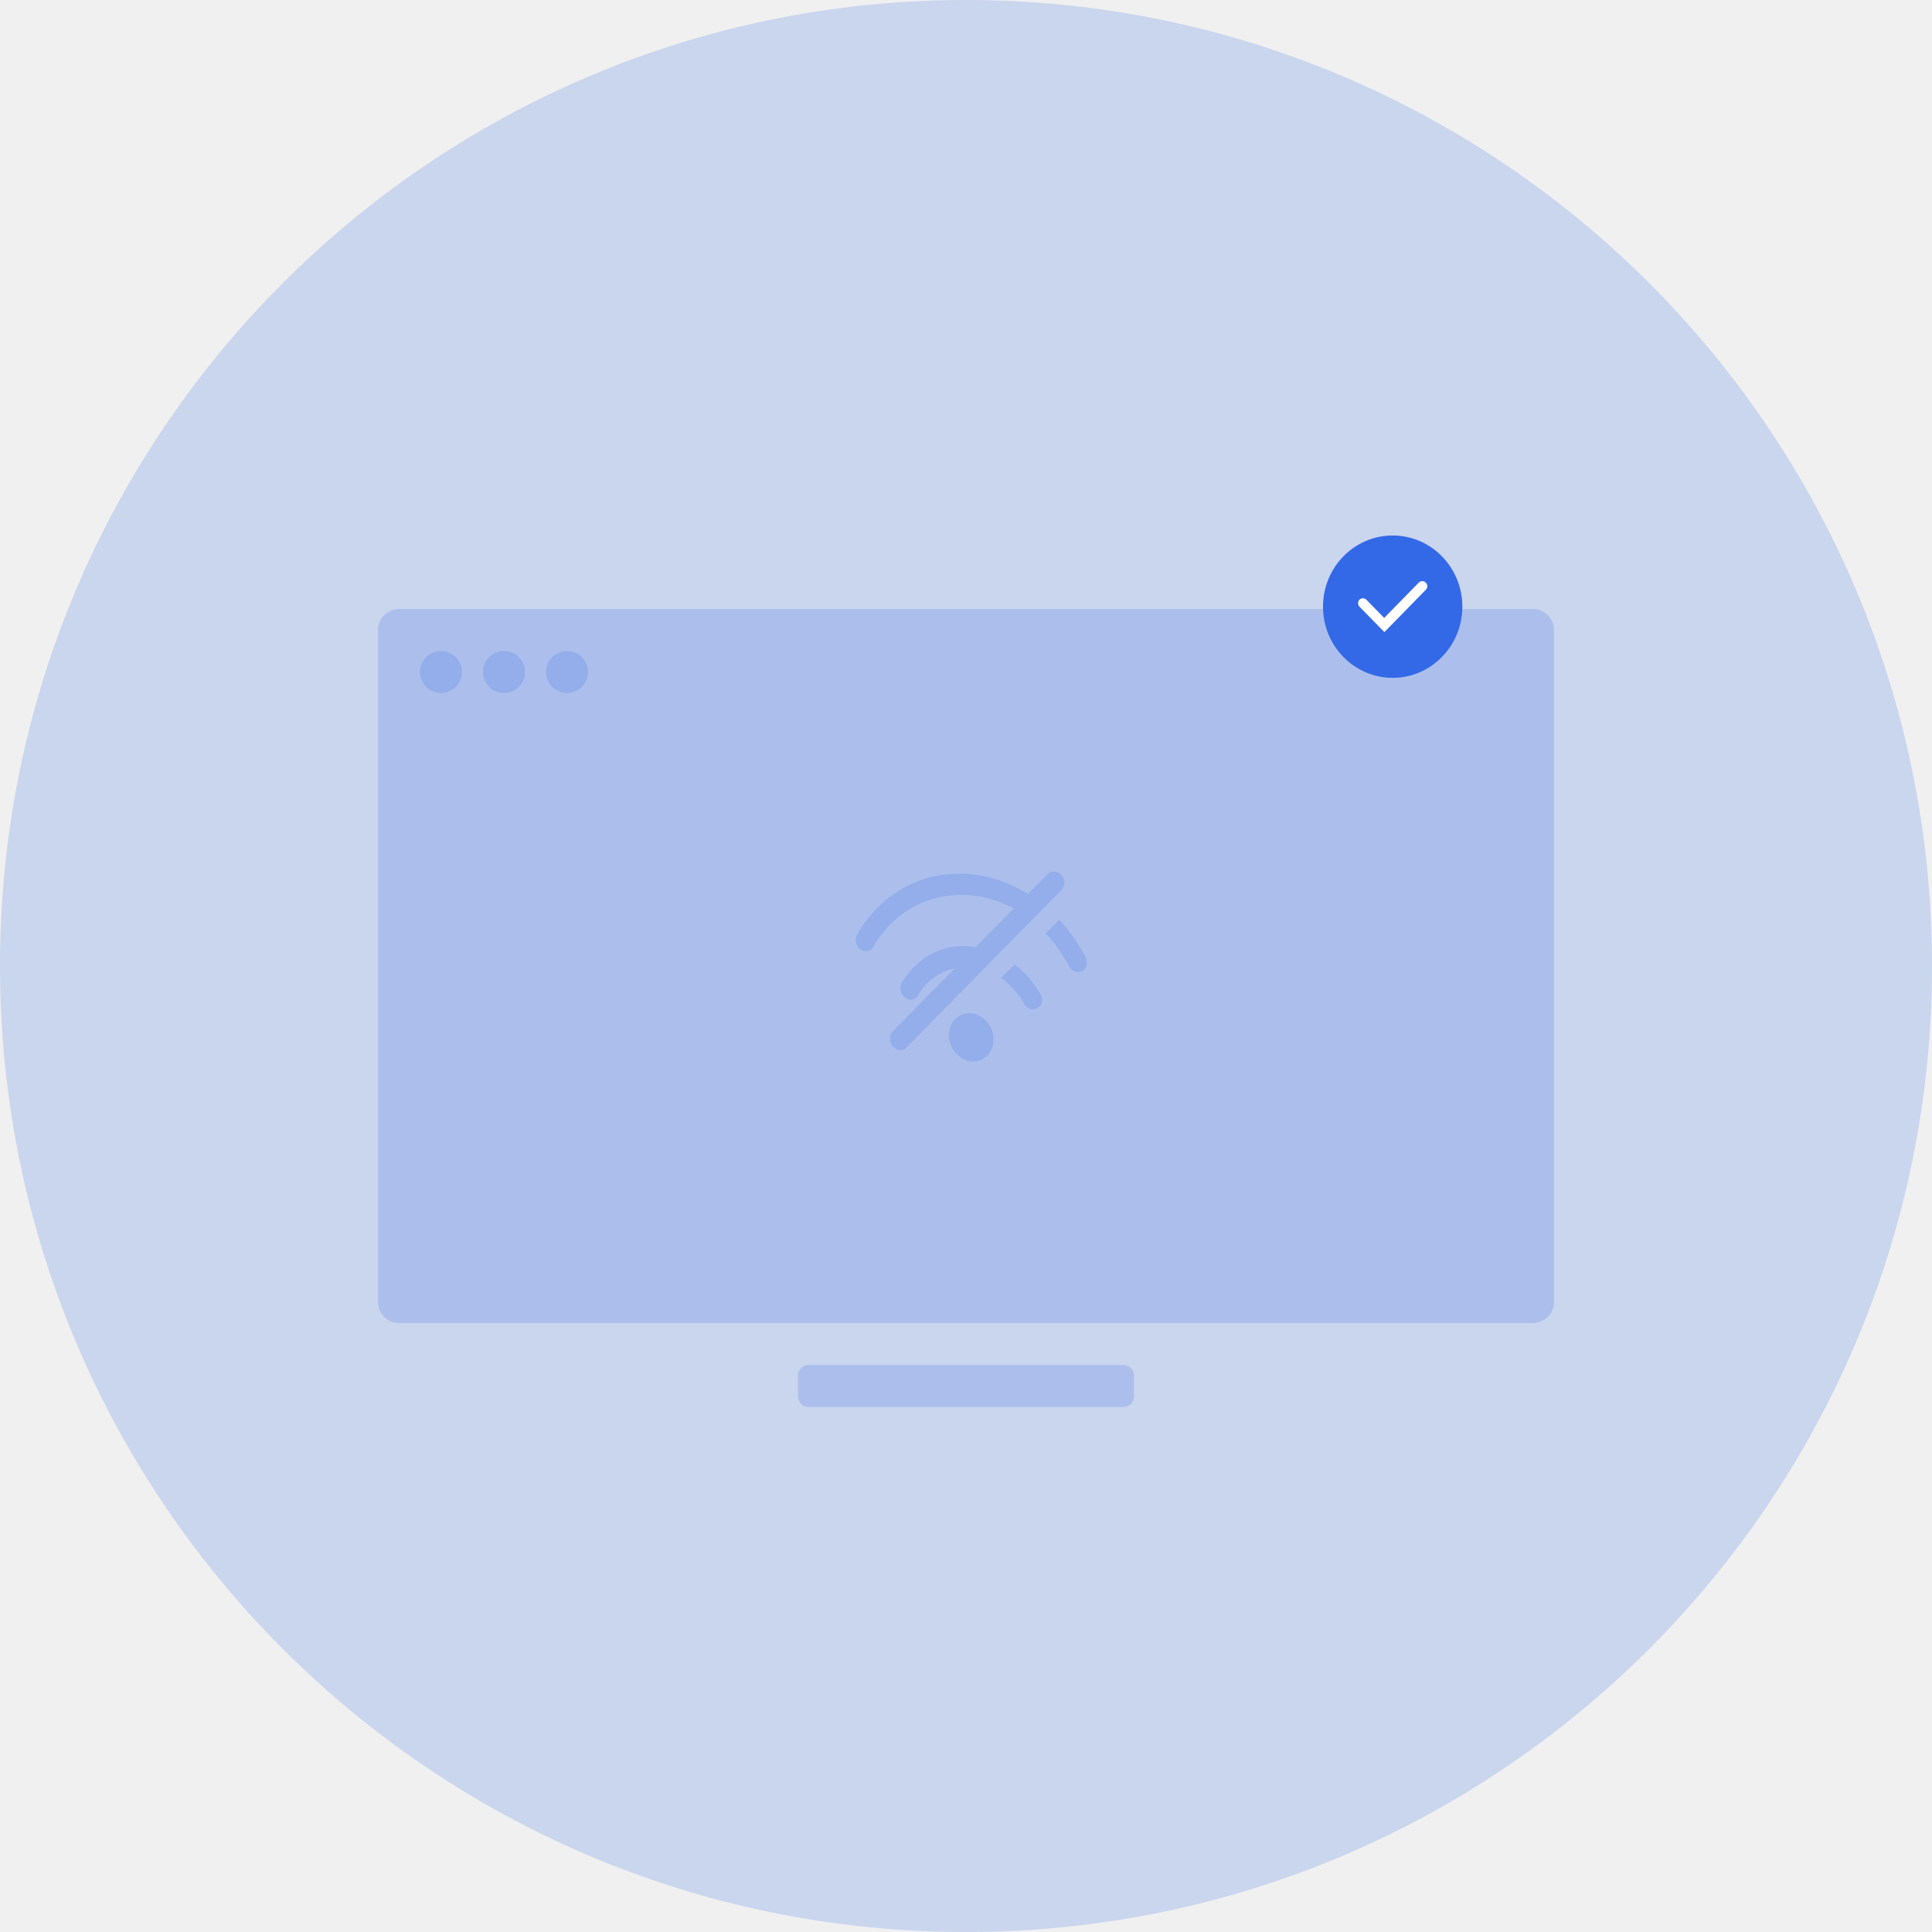
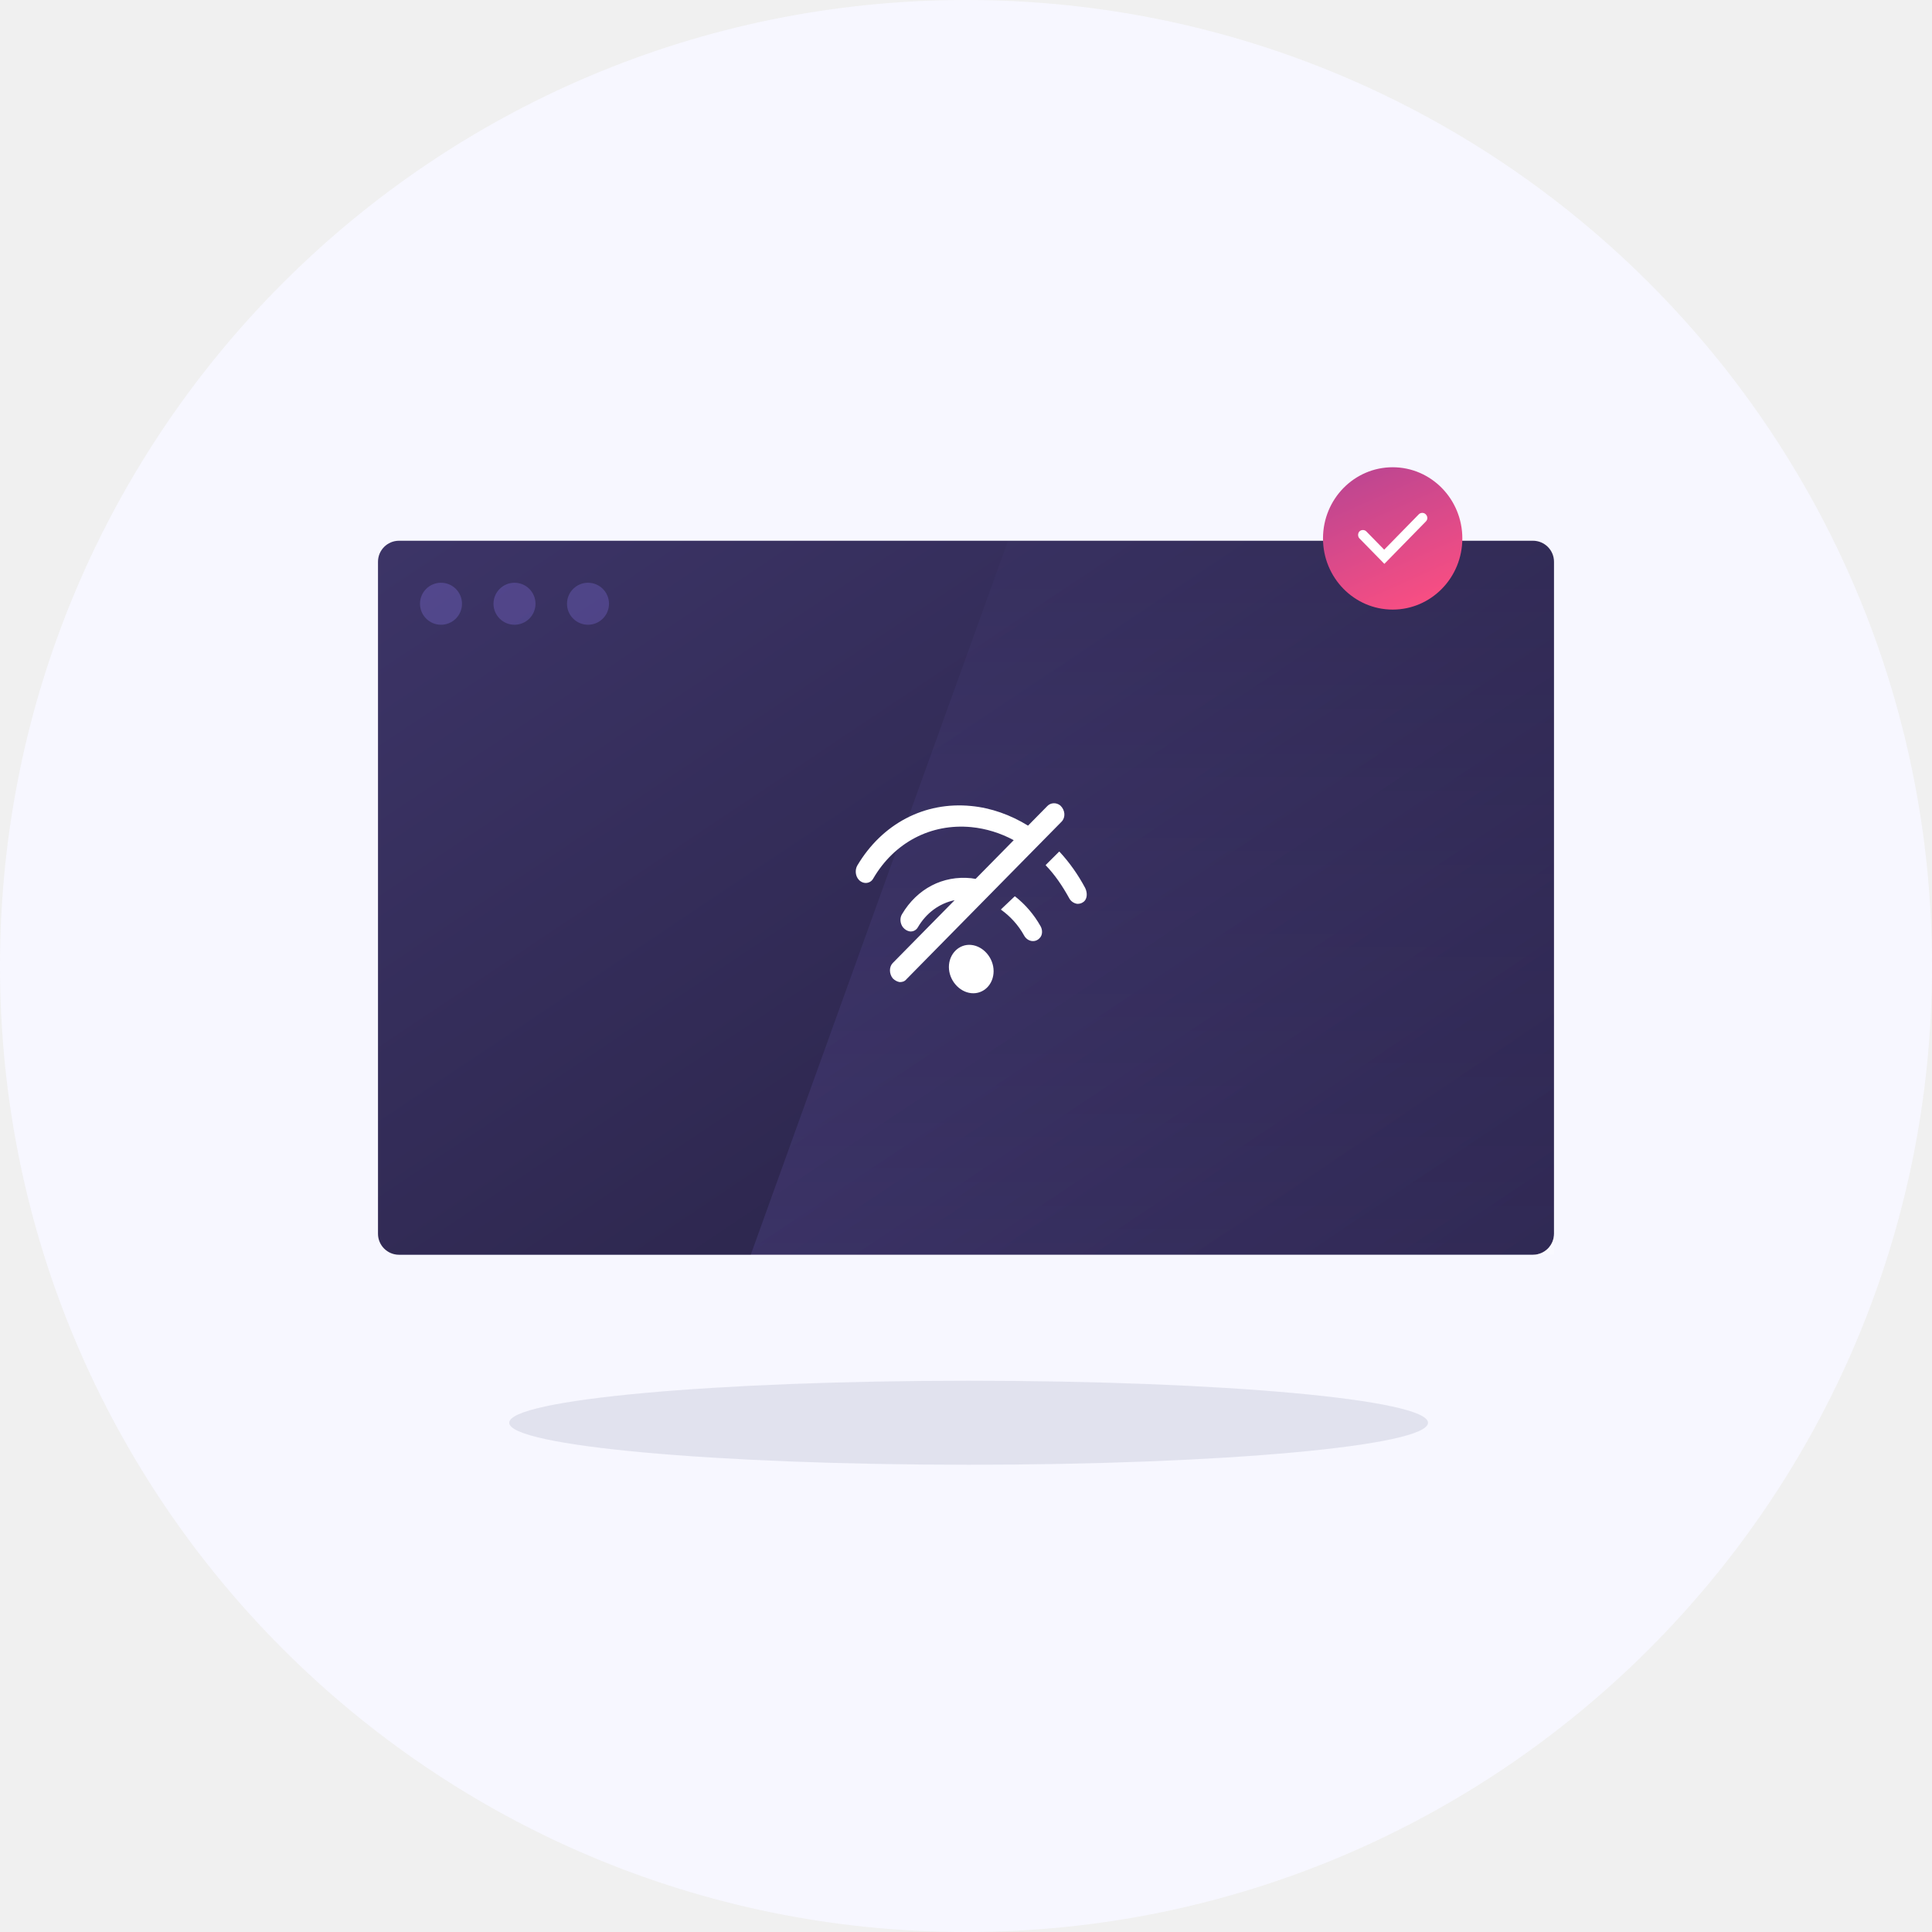
<svg xmlns="http://www.w3.org/2000/svg" width="368px" height="368px" viewBox="0 0 368 368" version="1.1">
-   <defs />
+   <defs>
+     <linearGradient x1="130.032%" y1="133.047%" x2="-16.8%" y2="0%" id="linearGradient-1">
+       <stop stop-color="#1F1A37" offset="0%" />
+       <stop stop-color="#3E366A" offset="100%" />
+     </linearGradient>
+     <linearGradient x1="76.543%" y1="-15.578%" x2="76.543%" y2="148.979%" id="linearGradient-2">
+       <stop stop-color="#FFFFFF" stop-opacity="0" offset="0%" />
+       <stop stop-color="#FFFFFF" offset="100%" />
+     </linearGradient>
+     <linearGradient x1="31.234%" y1="-9.229%" x2="81.126%" y2="104.898%" id="linearGradient-3">
+       <stop stop-color="#B84592" offset="0%" />
+       <stop stop-color="#FF4F81" offset="100%" />
+     </linearGradient>
+   </defs>
  <g id="Page-1" stroke="none" stroke-width="1" fill="none" fill-rule="evenodd">
    <g id="offline_illustration">
-       <g id="Group-2">
-         <circle id="Oval-3-Copy-2" fill-opacity="0.2" fill="#3369E7" cx="184" cy="184" r="184" />
-         <rect id="Rectangle" fill-opacity="0.2" fill="#3369E7" x="72" y="116" width="224" height="136" rx="4" />
-         <path d="M181.837,184.463 C178.95,185.058 176.452,186.87 174.845,189.608 C174.535,190.171 173.915,190.493 173.295,190.413 C172.829,190.332 172.364,190.091 171.977,189.608 C171.434,188.885 171.356,187.839 171.822,187.115 C174.69,182.289 179.575,179.715 185.002,180.278 C185.279,180.318 185.554,180.361 185.828,180.41 L193.092,173.033 C190.575,171.68 187.844,170.824 185.002,170.546 C177.326,169.822 170.348,173.442 166.317,180.359 C165.774,181.324 164.456,181.485 163.603,180.6 C162.906,179.876 162.828,178.67 163.293,177.865 C168.023,169.903 176.086,165.64 185.002,166.525 C188.806,166.889 192.479,168.216 195.818,170.264 L199.5,166.525 C200.12,165.881 201.205,165.801 201.981,166.444 C202.911,167.329 202.989,168.696 202.213,169.501 L172.674,199.501 C172.287,199.984 171.822,200.065 171.356,200.065 C170.891,199.984 170.426,199.743 170.038,199.341 C169.341,198.456 169.341,197.169 170.038,196.445 L181.837,184.463 L181.837,184.463 Z M185,192.987 C187.323,193.22 189.258,195.478 189.258,197.97 C189.258,200.539 187.323,202.407 185,202.174 C182.677,201.94 180.742,199.682 180.742,197.191 C180.742,194.7 182.677,192.753 185,192.987 Z M195.07,191.195 C195.697,192.348 197.187,192.655 198.05,191.656 C198.599,191.118 198.599,190.12 198.207,189.428 C196.952,187.2 195.305,185.279 193.344,183.742 L193.266,183.742 L190.677,186.201 L190.677,186.278 C192.403,187.507 193.972,189.198 195.07,191.195 Z M206.706,182.148 C205.362,179.623 203.701,177.262 201.803,175.226 L201.724,175.226 L199.194,177.75 L199.194,177.832 C200.933,179.623 202.357,181.741 203.622,184.021 C203.939,184.673 204.571,185.08 205.204,185.161 C205.599,185.161 205.995,185.08 206.311,184.836 C207.102,184.347 207.181,183.125 206.706,182.148 Z" id="Combined-Shape" fill-opacity="0.2" fill="#3369E7" />
-         <circle id="Oval-3" fill-opacity="0.2" fill="#3369E7" cx="84" cy="128" r="4" />
-         <circle id="Oval-3" fill-opacity="0.2" fill="#3369E7" cx="96" cy="128" r="4" />
-         <circle id="Oval-3" fill-opacity="0.2" fill="#3369E7" cx="108" cy="128" r="4" />
-         <g id="Group" transform="translate(252, 102)">
-           <ellipse id="Oval" fill="#3369E7" cx="13.27" cy="13.556" rx="13.27" ry="13.556" />
+       <circle id="Oval-3-Copy-3" fill="#F7F7FF" cx="184" cy="184" r="184" />
+       <g id="Group-2" transform="translate(72, 89)">
+         <ellipse id="Oval-3-Copy-2" fill-opacity="0.1" fill="#182359" cx="112.5" cy="182" rx="87.5" ry="8" />
+         <g id="Group-3" transform="translate(0, 14)">
+           <rect id="Rectangle" fill="url(#linearGradient-1)" x="0" y="0" width="224" height="136" rx="4" />
+           <polygon id="Rectangle" fill="url(#linearGradient-2)" style="mix-blend-mode: overlay;" opacity="0.387" points="120 0 224 0 224 136 71 136" />
+           <circle id="Oval-3" fill="#FFFFFF" style="mix-blend-mode: overlay;" opacity="0.387" cx="12" cy="12" r="4" />
+           <circle id="Oval-3" fill="#FFFFFF" style="mix-blend-mode: overlay;" opacity="0.387" cx="26" cy="12" r="4" />
+           <circle id="Oval-3" fill="#FFFFFF" style="mix-blend-mode: overlay;" opacity="0.387" cx="40" cy="12" r="4" />
+         </g>
+         <path d="M109.837,82.463 C106.95,83.058 104.452,84.87 102.845,87.608 C102.535,88.171 101.915,88.493 101.295,88.413 C100.829,88.332 100.364,88.091 99.977,87.608 C99.434,86.885 99.356,85.839 99.822,85.115 C102.69,80.289 107.575,77.715 113.002,78.278 C113.279,78.318 113.554,78.361 113.828,78.41 L121.092,71.033 C118.575,69.68 115.844,68.824 113.002,68.546 C105.326,67.822 98.348,71.442 94.317,78.359 C93.774,79.324 92.456,79.485 91.603,78.6 C90.906,77.876 90.828,76.67 91.293,75.865 C96.023,67.903 104.086,63.64 113.002,64.525 C116.806,64.889 120.479,66.216 123.818,68.264 L127.5,64.525 C128.12,63.881 129.205,63.801 129.981,64.444 C130.911,65.329 130.989,66.696 130.213,67.501 L100.674,97.501 C100.287,97.984 99.822,98.065 99.356,98.065 C98.891,97.984 98.426,97.743 98.038,97.341 C97.341,96.456 97.341,95.169 98.038,94.445 L109.837,82.463 L109.837,82.463 Z M113,90.987 C115.323,91.22 117.258,93.478 117.258,95.97 C117.258,98.539 115.323,100.407 113,100.174 C110.677,99.94 108.742,97.682 108.742,95.191 C108.742,92.7 110.677,90.753 113,90.987 Z M123.07,89.195 C123.697,90.348 125.187,90.655 126.05,89.656 C126.599,89.118 126.599,88.12 126.207,87.428 C124.952,85.2 123.305,83.279 121.344,81.742 L121.266,81.742 L118.677,84.201 L118.677,84.278 C120.403,85.507 121.972,87.198 123.07,89.195 Z M134.706,80.148 C133.362,77.623 131.701,75.262 129.803,73.226 L129.724,73.226 L127.194,75.75 L127.194,75.832 C128.933,77.623 130.357,79.741 131.622,82.021 C131.939,82.673 132.571,83.08 133.204,83.161 C133.599,83.161 133.995,83.08 134.311,82.836 C135.102,82.347 135.181,81.125 134.706,80.148 Z" id="Combined-Shape" fill="#FFFFFF" />
+         <g id="Group" transform="translate(180, 0)">
+           <ellipse id="Oval" fill="url(#linearGradient-3)" cx="13.27" cy="13.556" rx="13.27" ry="13.556" />
          <path d="M19.595,10.325 L11.689,18.402 L6.944,13.556 C6.601,13.205 6.601,12.573 6.944,12.221 C7.288,11.87 7.907,11.87 8.251,12.221 L11.654,15.698 L18.255,8.955 C18.598,8.604 19.217,8.604 19.561,8.955 C19.974,9.377 19.974,9.939 19.595,10.325 Z" id="Shape" fill="#FFFFFF" />
        </g>
-         <rect id="Rectangle-2" fill-opacity="0.2" fill="#3369E7" x="152" y="260" width="64" height="8" rx="2" />
      </g>
    </g>
  </g>
</svg>
